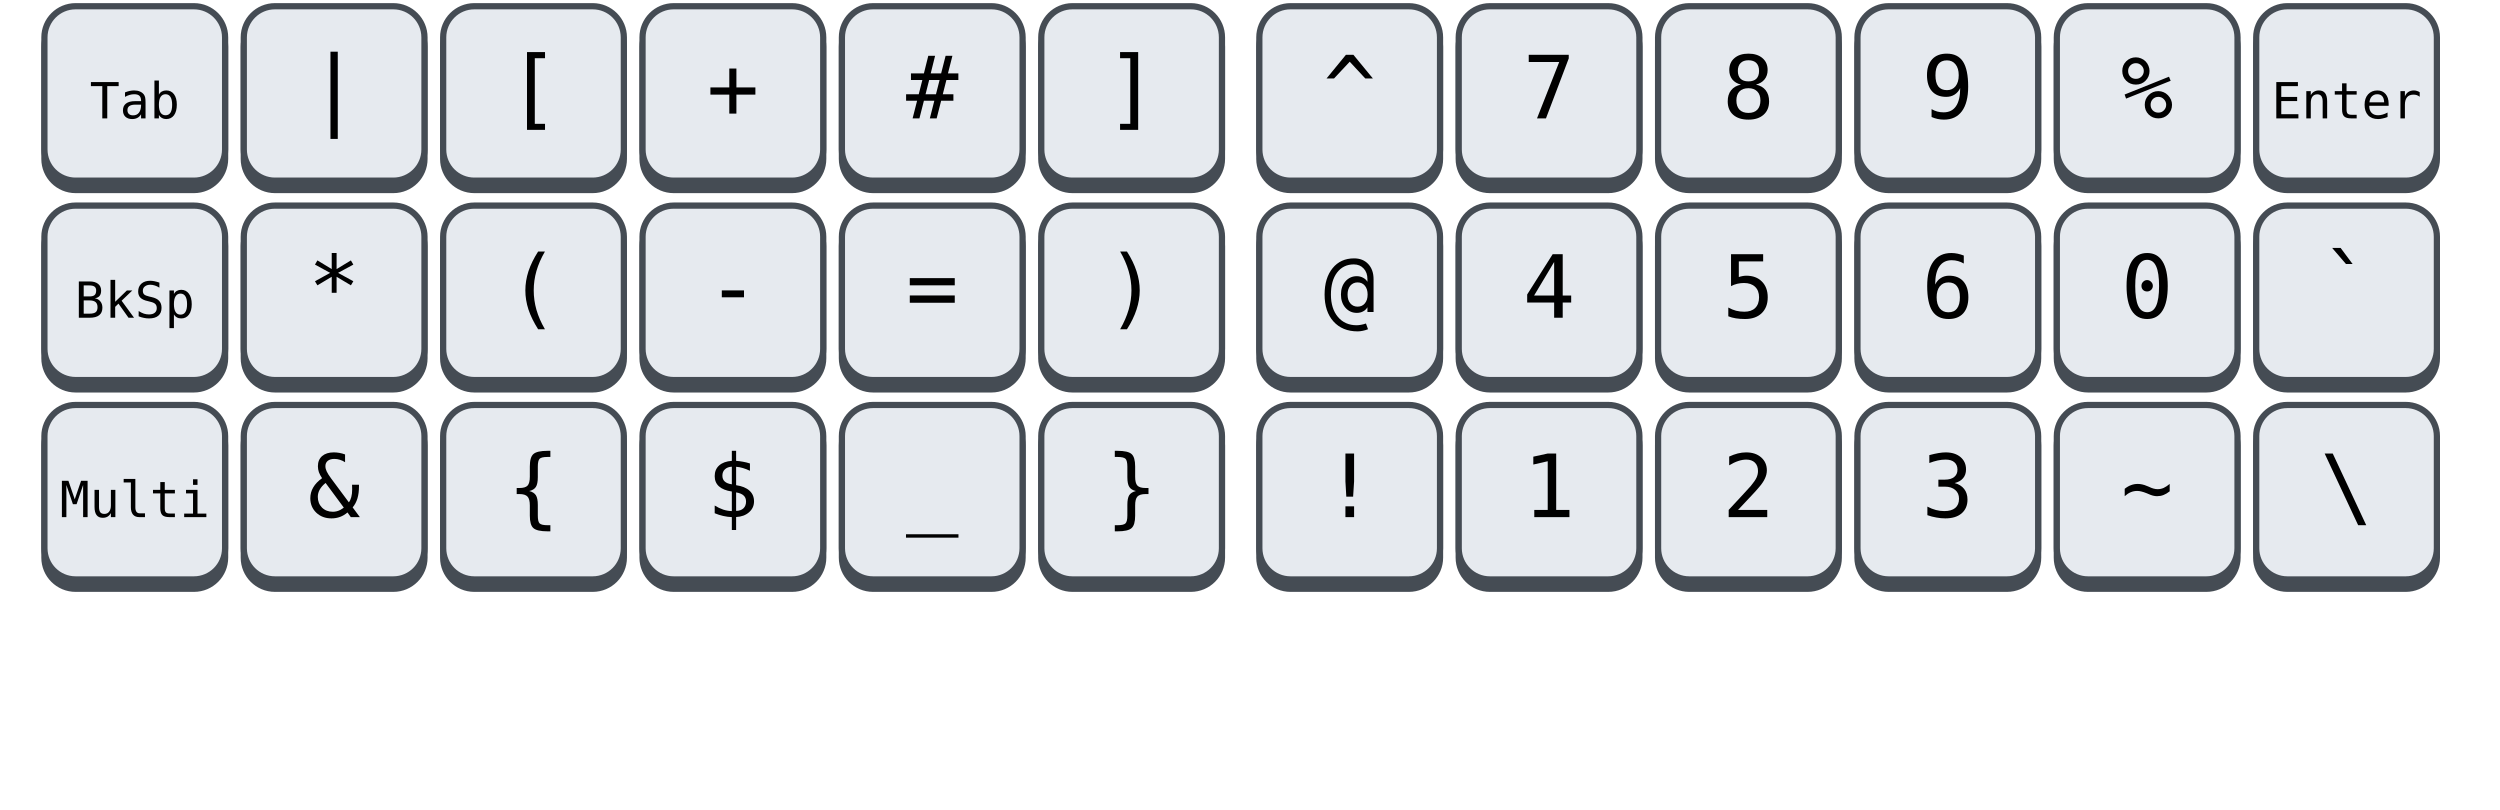
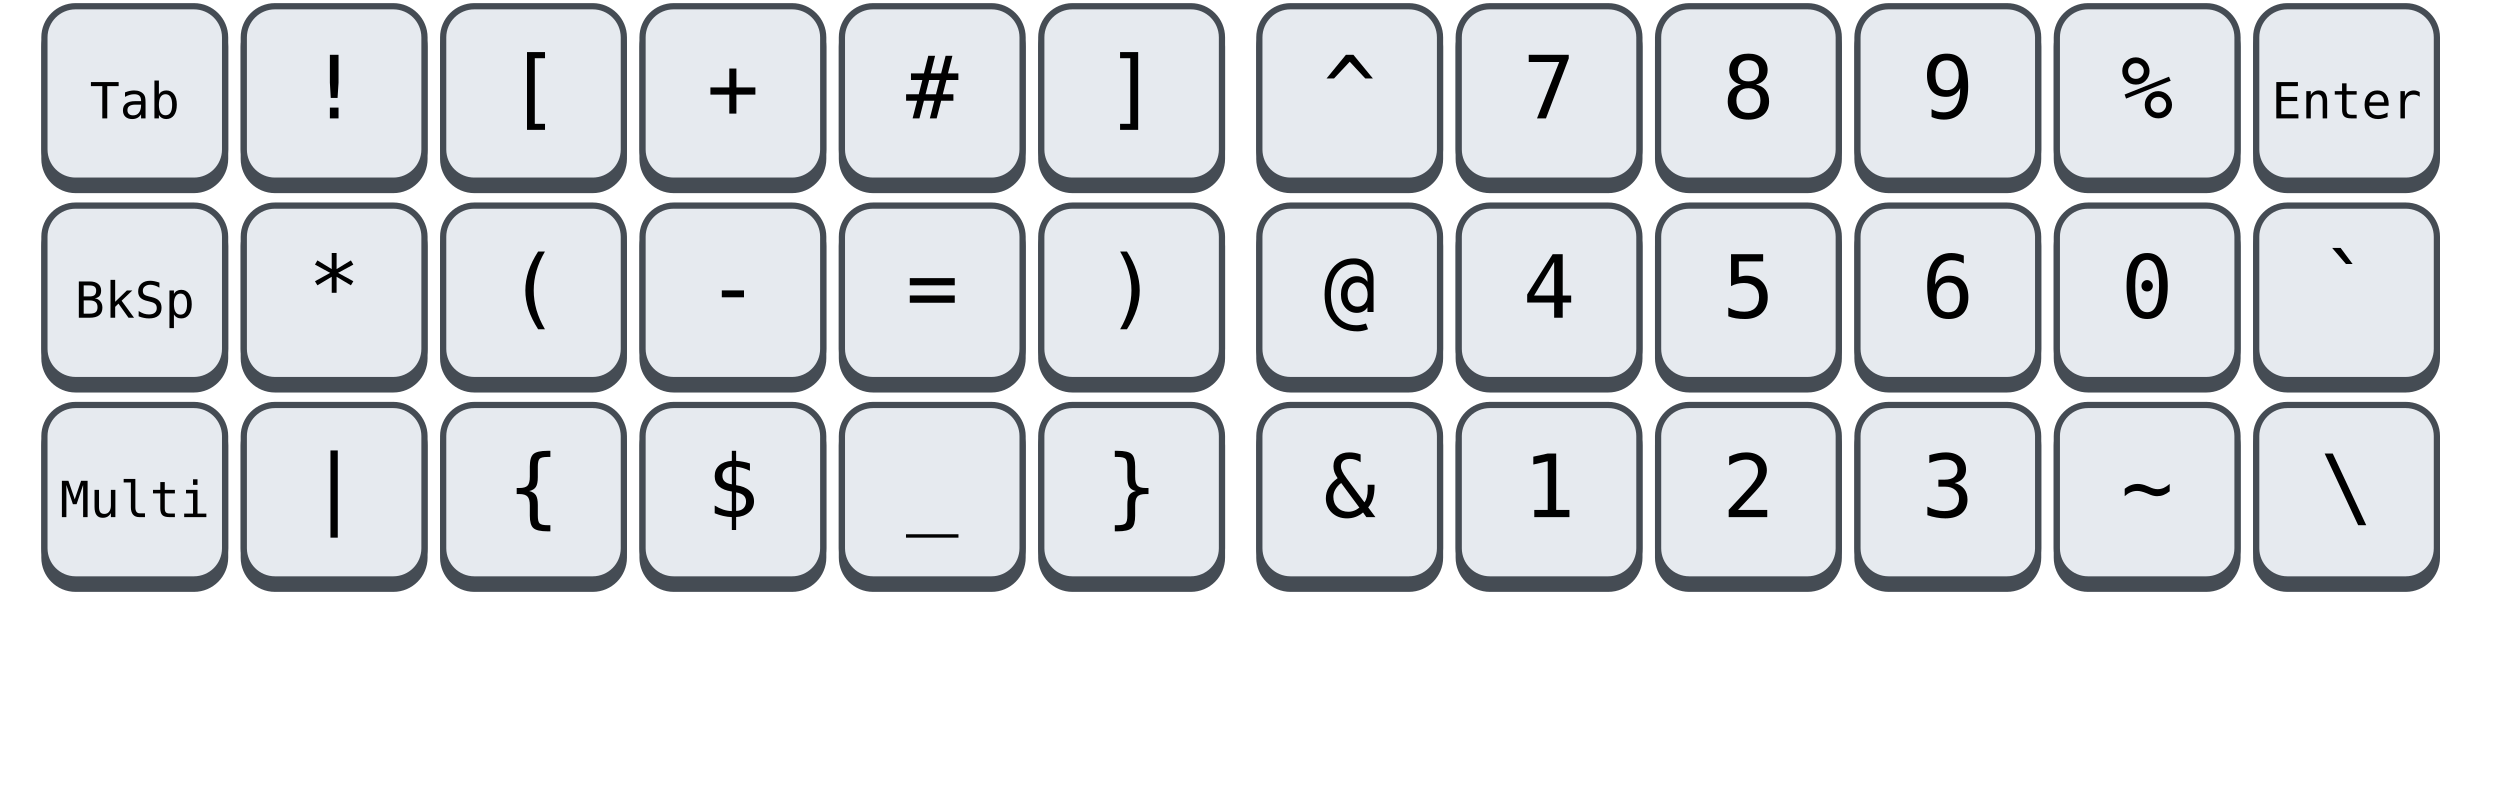
<svg xmlns="http://www.w3.org/2000/svg" width="784" height="254" version="1.1" viewBox="-1 -1 390 130">
  <defs>
    <style type="text/css">
text { font-size: 14px; text-anchor: middle; font-family: monospace; #004488; }
.mod { font-weight: bold; }
.dbl { font-style: italic; }

.c0 { transform: translate(15px, 0); }
.c1 { transform: translate(47px, 0); }
.c2 { transform: translate(79px, 0); }
.c3 { transform: translate(111px, 0); }
.c4 { transform: translate(143px, 0); }
.c5 { transform: translate(175px, 0); }
.r0 { transform: translate(0, 18px); }
.r1 { transform: translate(0, 50px); }
.r2 { transform: translate(0, 82px); }
.r3 { transform: translate(0, 114px); }
.tiny { font-size: 8px; }
.tiny text { font-size: 8px; }

.shift {
  fill: #225500;
}
.altgr {
  fill: 
}
.navsuper {
  fill: #801818;
}
.superfn {
  fill: #800080;
}

</style>
    <g id="key">
      <rect width="29" height="28" ry="5" x="0.5" y="1.5" fill="#454C54" stroke="#454C54" stroke-width="1px" />
      <rect width="29" height="28" ry="5" x="0.5" fill="#E6EAEF" stroke="#454C54" stroke-width="1px" />
    </g>
    <g id="6x1">
      <use href="#key" x="0" y="0" />
      <use href="#key" x="32" y="0" />
      <use href="#key" x="64" y="0" />
      <use href="#key" x="96" y="0" />
      <use href="#key" x="128" y="0" />
      <use href="#key" x="160" y="0" />
    </g>
    <g id="left">
      <use href="#6x1" x="0" y="0" />
      <use href="#6x1" x="0" y="32" />
      <use href="#6x1" x="0" y="64" />
    </g>
    <g id="right">
      <use href="#6x1" x="0" y="0" />
      <use href="#6x1" x="0" y="32" />
      <use href="#6x1" x="0" y="64" />
    </g>
  </defs>
  <g class="kb" id="left-keyboard">
    <use href="#left" />
    <g class="r0">
      <text class="c0 tiny">Tab</text>
-       <text class="c1">|</text>
+       <text class="c1">!</text>
      <text class="c2">[</text>
      <text class="c3">+</text>
      <text class="c4">#</text>
      <text class="c5">]</text>
    </g>
    <g class="r1">
      <text class="c0 tiny">BkSp</text>
      <text class="c1">*</text>
      <text class="c2">(</text>
      <text class="c3">-</text>
      <text class="c4">=</text>
      <text class="c5">)</text>
    </g>
    <g class="r2">
      <text class="c0 tiny">Multi</text>
-       <text class="c1">&amp;</text>
+       <text class="c1">|</text>
      <text class="c2">{</text>
      <text class="c3">$</text>
      <text class="c4">_</text>
      <text class="c5">}</text>
    </g>
  </g>
  <g class="kb" id="right-keyboard" transform="translate(195, 0)">
    <use href="#right" />
    <g class="r0">
      <text class="c0">^</text>
      <text class="c1">7</text>
      <text class="c2">8</text>
      <text class="c3">9</text>
      <text class="c4">%</text>
      <text class="c5 tiny">Enter</text>
    </g>
    <g class="r1">
      <text class="c0">@</text>
      <text class="c1">4</text>
      <text class="c2">5</text>
      <text class="c3">6</text>
      <text class="c4">0</text>
      <text class="c5">`</text>
    </g>
    <g class="r2">
-       <text class="c0">!</text>
+       <text class="c0">&amp;</text>
      <text class="c1">1</text>
      <text class="c2">2</text>
      <text class="c3">3</text>
      <text class="c4">~</text>
      <text class="c5">\</text>
    </g>
  </g>
</svg>
